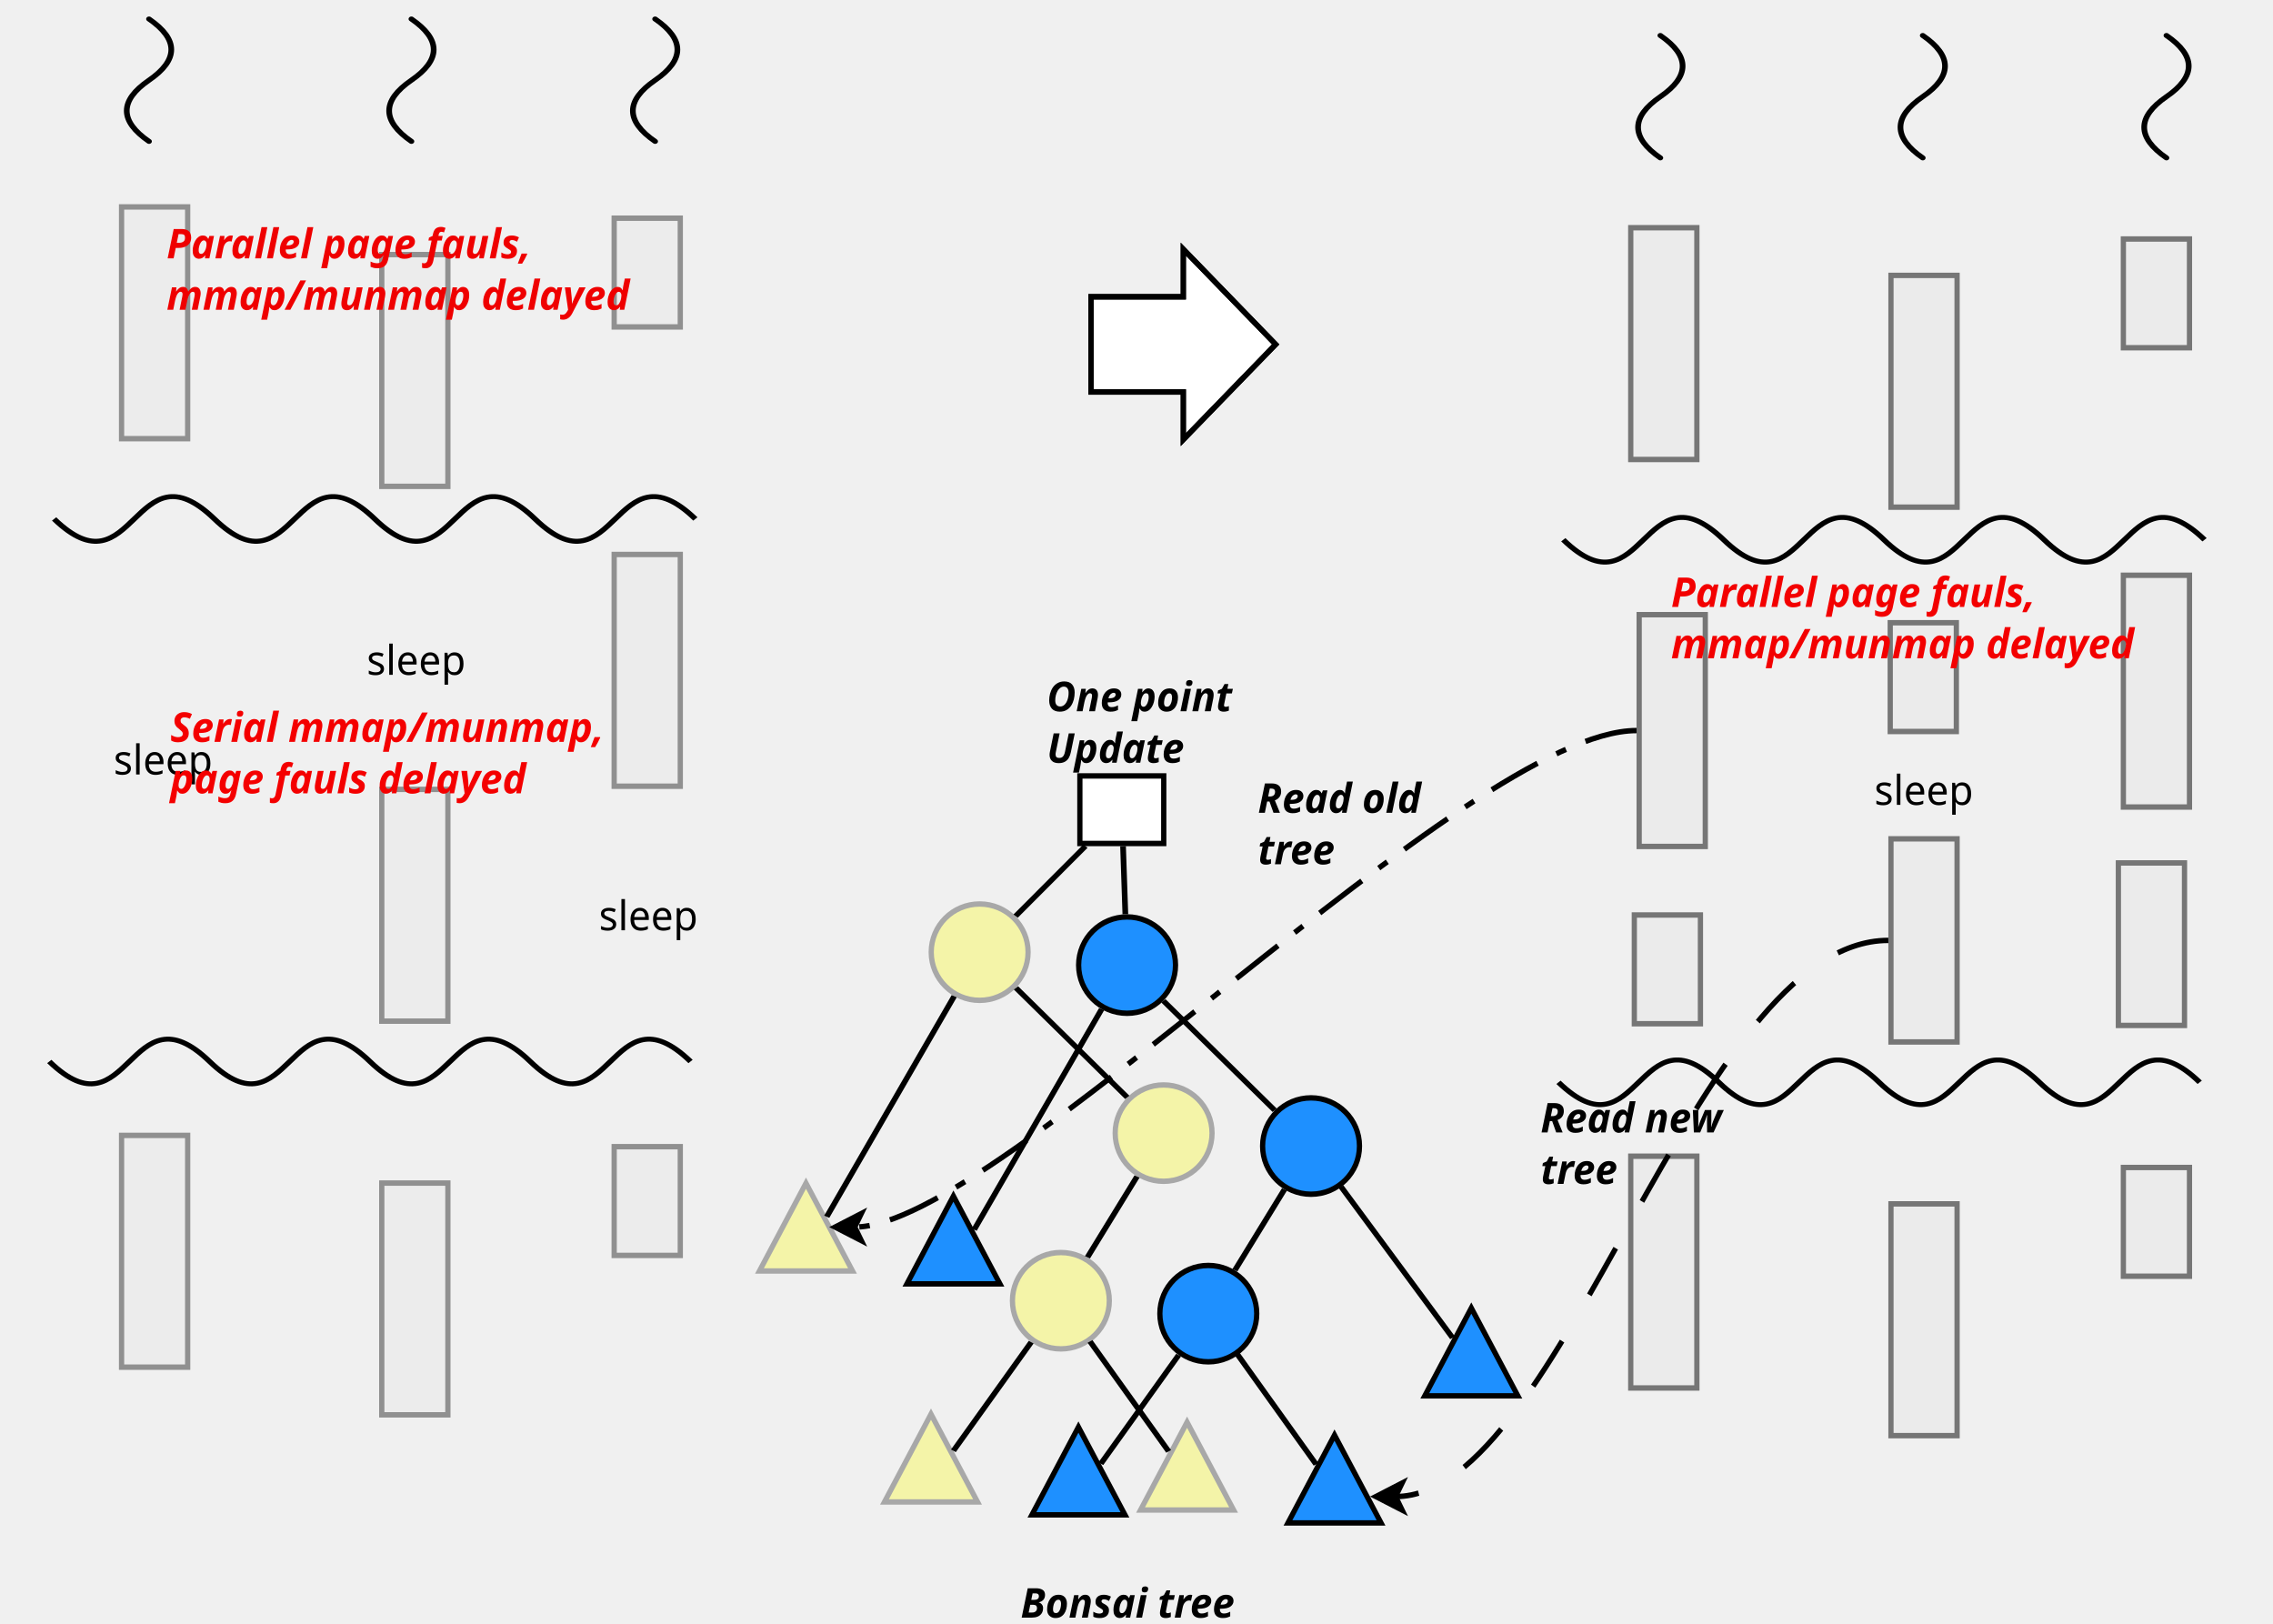
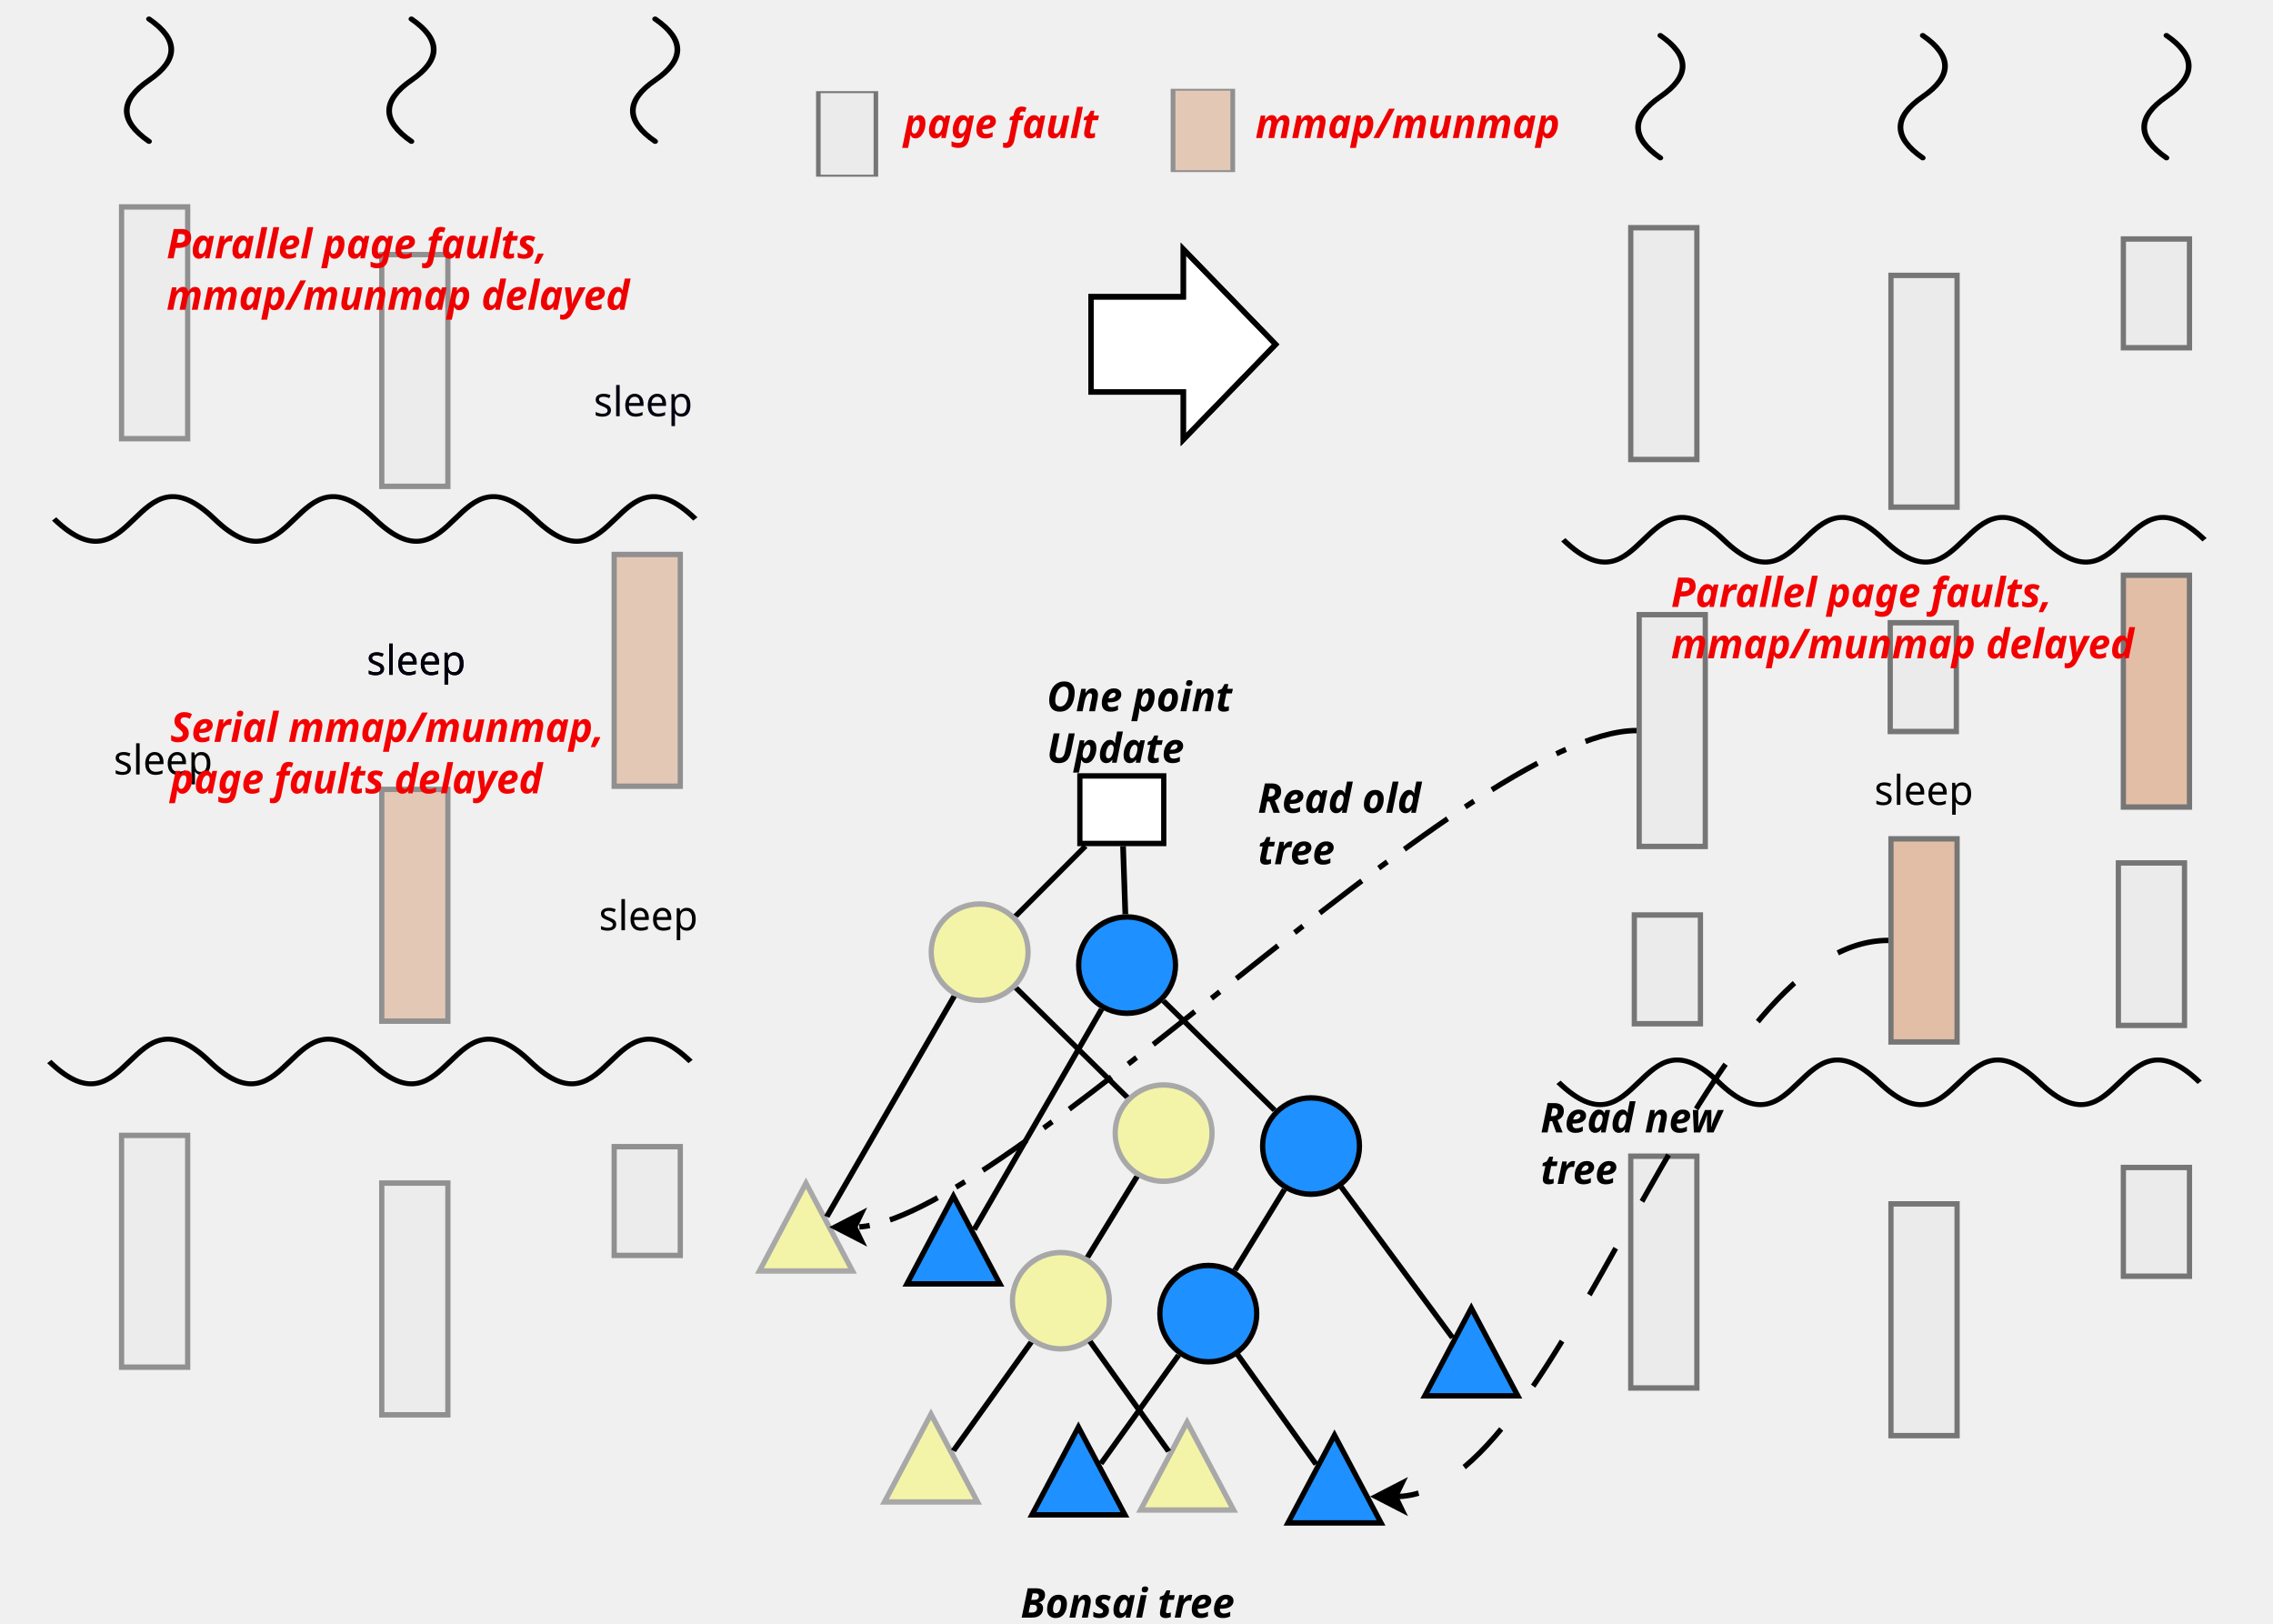
<svg xmlns="http://www.w3.org/2000/svg" width="210mm" height="150mm" viewBox="0 0 744.094 531.496" id="svg2" version="1.1">
  <defs id="defs4" />
  <g id="layer1" transform="translate(0,-520.8661)">
    <g id="g9901" transform="matrix(1.790884,0,0,1.563484,-1125.903,25.77014)">
+       <text font-size="15.229" style="font-style:italic;font-weight:700;font-size:7.928px;font-family:sans-serif;text-anchor:start;fill:#ef0000;fill-opacity:1" x="932.513" y="318.004" id="text4346" transform="scale(0.9202726,1.086634)">
+         <tspan x="932.513" y="318.004" id="tspan4348" style="fill:#ef0000;fill-opacity:1">mmap/munmap</tspan>
+       </text>
      <text id="text9489" y="482.83" x="685.438" style="font-style:normal;font-weight:normal;font-size:12.8px;font-family:sans-serif;text-anchor:start;fill:#000000" font-size="12.8">
        <tspan id="tspan9491" y="482.83" x="685.438" />
      </text>
      <text id="text9891" y="605.574" x="760.104" style="font-style:normal;font-weight:normal;font-size:12.8px;font-family:sans-serif;text-anchor:start;fill:#000000" font-size="12.8">
        <tspan id="tspan9893" y="605.574" x="760.104" />
      </text>
      <path style="fill:none;fill-opacity:0;stroke:#000000;stroke-width:1.041;stroke-linecap:round" d="m 655.925,320.639 c 5.426,4.271 5.426,8.542 0,12.813 -5.426,4.271 -5.426,8.542 0,12.813" id="path4293" />
      <path style="fill:none;fill-opacity:0;stroke:#000000;stroke-width:1.041;stroke-linecap:round" d="m 703.89,320.639 c 5.426,4.271 5.426,8.542 0,12.813 -5.426,4.271 -5.426,8.542 0,12.813" id="path4295" />
      <path style="fill:none;fill-opacity:0;stroke:#000000;stroke-width:1.041;stroke-linecap:round" d="m 748.438,320.639 c 5.426,4.271 5.426,8.542 0,12.813 -5.426,4.271 -5.426,8.542 0,12.813" id="path4297" />
      <path style="fill:none;fill-opacity:0;stroke:#000000;stroke-width:1.041;stroke-linecap:round" d="m 932.185,324.089 c 5.428,4.271 5.428,8.542 0,12.813 -5.423,4.271 -5.423,8.542 0,12.813" id="path4299" />
      <path style="fill:none;fill-opacity:0;stroke:#000000;stroke-width:1.041;stroke-linecap:round" d="m 980.152,324.089 c 5.423,4.271 5.423,8.542 0,12.813 -5.428,4.271 -5.428,8.542 0,12.813" id="path4301" />
      <path style="fill:none;fill-opacity:0;stroke:#000000;stroke-width:1.041;stroke-linecap:round" d="m 1024.699,324.089 c 5.428,4.271 5.428,8.542 0,12.813 -5.423,4.271 -5.423,8.542 0,12.813" id="path4303" />
      <g id="g4305" transform="matrix(0.4790978,0,0,0.5657065,332.9965,47.38582)">
        <ellipse style="fill:#1e90ff" cx="1047.2" cy="833.166" rx="18.48" ry="17.831" id="ellipse4307" />
        <ellipse style="fill:none;fill-opacity:0;stroke:#000000;stroke-width:2" cx="1047.2" cy="833.166" rx="18.48" ry="17.831" id="ellipse4309" />
      </g>
      <g id="g4311" transform="matrix(0.4790978,0,0,0.5657065,332.9965,47.38582)">
        <polygon style="fill:#1e90ff" points="980.94,918.654 998.69,951.154 963.19,951.154 " id="polygon4313" />
        <polygon style="fill:none;fill-opacity:0;stroke:#000000;stroke-width:2" points="980.94,918.654 998.69,951.154 963.19,951.154 " id="polygon4315" />
      </g>
      <g id="g4317" transform="matrix(0.4790978,0,0,0.5657065,332.9965,47.38582)">
        <polygon style="fill:#1e90ff" points="1028.64,1004.13 1046.39,1036.63 1010.89,1036.63 " id="polygon4319" />
        <polygon style="fill:none;fill-opacity:0;stroke:#000000;stroke-width:2" points="1028.64,1004.13 1046.39,1036.63 1010.89,1036.63 " id="polygon4321" />
      </g>
      <g id="g4323" transform="matrix(0.4790978,0,0,0.5657065,332.9965,47.38582)">
        <polygon style="fill:#1e90ff" points="1126.34,1007.1 1144.09,1039.6 1108.59,1039.6 " id="polygon4325" />
        <polygon style="fill:none;fill-opacity:0;stroke:#000000;stroke-width:2" points="1126.34,1007.1 1144.09,1039.6 1108.59,1039.6 " id="polygon4327" />
      </g>
      <g id="g4329" transform="matrix(0.4790978,0,0,0.5657065,332.9965,47.38582)">
        <ellipse style="fill:#1e90ff" cx="1078.19" cy="962.156" rx="18.48" ry="17.831" id="ellipse4331" />
        <ellipse style="fill:none;fill-opacity:0;stroke:#000000;stroke-width:2" cx="1078.19" cy="962.156" rx="18.48" ry="17.831" id="ellipse4333" />
      </g>
      <g id="g4335" transform="matrix(0.4790978,0,0,0.5657065,332.9965,47.38582)">
        <ellipse style="fill:#1e90ff" cx="1117.39" cy="900.13" rx="18.48" ry="17.831" id="ellipse4337" />
        <ellipse style="fill:none;fill-opacity:0;stroke:#000000;stroke-width:2" cx="1117.39" cy="900.13" rx="18.48" ry="17.831" id="ellipse4339" />
      </g>
      <g id="g4341" transform="matrix(0.4790978,0,0,0.5657065,332.9965,47.38582)">
        <polygon style="fill:#1e90ff" points="1178.54,960.08 1196.29,992.58 1160.79,992.58 " id="polygon4343" />
        <polygon style="fill:none;fill-opacity:0;stroke:#000000;stroke-width:2" points="1178.54,960.08 1196.29,992.58 1160.79,992.58 " id="polygon4345" />
      </g>
      <line style="fill:none;fill-opacity:0;stroke:#000000;stroke-width:1.041" x1="863.473" y1="565.684" x2="854.418" y2="582.595" id="line4347" />
      <line style="fill:none;fill-opacity:0;stroke:#000000;stroke-width:1.041" x1="873.812" y1="565.093" x2="894.207" y2="596.743" id="line4349" />
      <line style="fill:none;fill-opacity:0;stroke:#000000;stroke-width:1.041" x1="854.883" y1="600.211" x2="869.256" y2="623.23" id="line4351" />
      <line style="fill:none;fill-opacity:0;stroke:#000000;stroke-width:1.041" x1="844.132" y1="600.359" x2="829.912" y2="623.105" id="line4353" />
      <line style="fill:none;fill-opacity:0;stroke:#000000;stroke-width:1.041" x1="830.056" y1="527.937" x2="806.759" y2="574.107" id="line4355" />
      <line style="fill:none;fill-opacity:0;stroke:#000000;stroke-width:1.041" x1="841.353" y1="526.198" x2="861.691" y2="549.11" id="line4357" />
      <g id="g4359" transform="matrix(0.4790978,0,0,0.5657065,332.9965,47.38582)">
        <rect style="fill:#ffffff" x="1029.19" y="763.156" width="32" height="25" id="rect4361" />
        <rect style="fill:none;fill-opacity:0;stroke:#000000;stroke-width:2" x="1029.19" y="763.156" width="32" height="25" id="rect4363" />
      </g>
      <line style="fill:none;fill-opacity:0;stroke:#000000;stroke-width:1.041" x1="833.97" y1="493.813" x2="834.392" y2="508.066" id="line4365" />
      <g id="g4367" transform="matrix(0.4790978,0,0,0.5657065,332.9965,47.38582)" style="opacity:0.4">
        <rect style="fill:#e5e5e5" x="663.558" y="552.576" width="25.227" height="85.771" id="rect4369" />
        <rect style="fill:none;fill-opacity:0;stroke:#000000;stroke-width:2" x="663.558" y="552.576" width="25.227" height="85.771" id="rect4371" />
      </g>
      <g id="g4373" transform="matrix(0.4790978,0,0,0.5657065,332.9965,47.38582)" style="opacity:0.4">
        <rect style="fill:#e5e5e5" x="762.836" y="570.218" width="25.227" height="85.771" id="rect4375" />
        <rect style="fill:none;fill-opacity:0;stroke:#000000;stroke-width:2" x="762.836" y="570.218" width="25.227" height="85.771" id="rect4377" />
      </g>
-       <g id="g4379" transform="matrix(0.4790978,0,0,0.5657065,332.9965,47.38582)" style="opacity:0.4">
-         <rect style="fill:#e5e5e5" x="851.506" y="556.748" width="25.227" height="40.244" id="rect4381" />
-         <rect style="fill:none;fill-opacity:0;stroke:#000000;stroke-width:2" x="851.506" y="556.748" width="25.227" height="40.244" id="rect4383" />
-       </g>
-       <g id="g4385" transform="matrix(0.4790978,0,0,0.5657065,332.9965,47.38582)" style="opacity:0.4">
-         <rect style="fill:#e5e5e5" x="851.506" y="681.198" width="25.227" height="85.771" id="rect4387" />
-         <rect style="fill:none;fill-opacity:0;stroke:#000000;stroke-width:2" x="851.506" y="681.198" width="25.227" height="85.771" id="rect4389" />
+       <g id="g4385" transform="matrix(0.4790978,0,0,0.5657065,332.9965,47.38582)" style="opacity:0.4;fill:#d38d5f">
+         <rect style="fill:#d38d5f" x="851.506" y="681.198" width="25.227" height="85.771" id="rect4387" />
+         <rect style="fill:#d38d5f;fill-opacity:0;stroke:#000000;stroke-width:2" x="851.506" y="681.198" width="25.227" height="85.771" id="rect4389" />
      </g>
      <path style="fill:none;fill-opacity:0;stroke:#000000;stroke-width:1.041" d="m 638.576,425.309 c 14.652,16.2 14.652,-16.201 29.304,0 14.652,16.2 14.652,-16.201 29.304,0 14.652,16.2 14.652,-16.201 29.304,0 14.652,16.2 14.652,-16.201 29.304,0" id="path4391" />
-       <g id="g4393" transform="matrix(0.4790978,0,0,0.5657065,332.9965,47.38582)" style="opacity:0.4">
-         <rect style="fill:#e5e5e5" x="762.836" y="768.136" width="25.227" height="85.771" id="rect4395" />
-         <rect style="fill:none;fill-opacity:0;stroke:#000000;stroke-width:2" x="762.836" y="768.136" width="25.227" height="85.771" id="rect4397" />
+       <g id="g4393" transform="matrix(0.4790978,0,0,0.5657065,332.9965,47.38582)" style="opacity:0.4;fill:#d38d5f">
+         <rect style="fill:#d38d5f" x="762.836" y="768.136" width="25.227" height="85.771" id="rect4395" />
+         <rect style="fill:#d38d5f;fill-opacity:0;stroke:#000000;stroke-width:2" x="762.836" y="768.136" width="25.227" height="85.771" id="rect4397" />
      </g>
      <path style="fill:none;fill-opacity:0;stroke:#000000;stroke-width:1.041" d="m 637.695,538.893 c 14.652,16.2 14.652,-16.201 29.304,0 14.652,16.2 14.652,-16.201 29.304,0 14.652,16.2 14.652,-16.201 29.304,0 14.652,16.2 14.652,-16.201 29.304,0" id="path4399" />
      <g id="g4401" transform="matrix(0.4790978,0,0,0.5657065,332.9965,47.38582)" style="opacity:0.4">
        <rect style="fill:#e5e5e5" x="663.558" y="896.192" width="25.227" height="85.771" id="rect4403" />
        <rect style="fill:none;fill-opacity:0;stroke:#000000;stroke-width:2" x="663.558" y="896.192" width="25.227" height="85.771" id="rect4405" />
      </g>
      <g id="g4407" transform="matrix(0.4790978,0,0,0.5657065,332.9965,47.38582)" style="opacity:0.4">
        <rect style="fill:#e5e5e5" x="762.836" y="913.836" width="25.227" height="85.771" id="rect4409" />
        <rect style="fill:none;fill-opacity:0;stroke:#000000;stroke-width:2" x="762.836" y="913.836" width="25.227" height="85.771" id="rect4411" />
      </g>
      <g id="g4413" transform="matrix(0.4790978,0,0,0.5657065,332.9965,47.38582)" style="opacity:0.4">
        <rect style="fill:#e5e5e5" x="851.506" y="900.364" width="25.227" height="40.244" id="rect4415" />
        <rect style="fill:none;fill-opacity:0;stroke:#000000;stroke-width:2" x="851.506" y="900.364" width="25.227" height="40.244" id="rect4417" />
      </g>
      <text font-size="15.229" style="font-style:normal;font-weight:normal;font-size:7.928px;font-family:sans-serif;text-anchor:start;fill:#000000" x="705.72" y="440.636" id="text4419" transform="scale(0.9202726,1.086634)">
        <tspan x="705.72" y="440.636" id="tspan4421">sleep</tspan>
      </text>
      <text font-size="15.229" style="font-style:normal;font-weight:normal;font-size:7.928px;font-family:sans-serif;text-anchor:start;fill:#000000" x="755.992" y="421.429" id="text4423" transform="scale(0.9202726,1.086634)">
        <tspan x="755.992" y="421.429" id="tspan4425">sleep</tspan>
      </text>
      <text font-size="15.229" style="font-style:normal;font-weight:normal;font-size:7.928px;font-family:sans-serif;text-anchor:start;fill:#000000" x="802.114" y="470.647" id="text4427" transform="scale(0.9202726,1.086634)">
        <tspan x="802.114" y="470.647" id="tspan4429">sleep</tspan>
      </text>
      <g id="g4431" transform="matrix(0.4790978,0,0,0.5657065,332.9965,47.38582)">
        <polygon style="fill:#ffffff" points="1068.66,568.222 1068.66,585.837 1033.43,585.837 1033.43,621.067 1068.66,621.067 1068.66,638.682 1103.89,603.452 " id="polygon4433" />
        <polygon style="fill:none;fill-opacity:0;stroke:#000000;stroke-width:2" points="1068.66,568.222 1068.66,585.837 1033.43,585.837 1033.43,621.067 1068.66,621.067 1068.66,638.682 1103.89,603.452 " id="polygon4435" />
        <polygon style="fill:none;fill-opacity:0;stroke:#000000;stroke-width:2" points="1068.66,568.222 1068.66,585.837 1033.43,585.837 1033.43,621.067 1068.66,621.067 1068.66,638.682 1103.89,603.452 " id="polygon4437" />
      </g>
      <g id="g4439" transform="matrix(0.4790978,0,0,0.5657065,332.9965,47.38582)" style="opacity:0.51">
        <rect style="fill:#e5e5e5" x="1239.37" y="560.276" width="25.227" height="85.771" id="rect4441" />
        <rect style="fill:none;fill-opacity:0;stroke:#000000;stroke-width:2" x="1239.37" y="560.276" width="25.227" height="85.771" id="rect4443" />
      </g>
      <g id="g4445" transform="matrix(0.4790978,0,0,0.5657065,332.9965,47.38582)" style="opacity:0.51">
        <rect style="fill:#e5e5e5" x="1338.65" y="577.918" width="25.227" height="85.771" id="rect4447" />
        <rect style="fill:none;fill-opacity:0;stroke:#000000;stroke-width:2" x="1338.65" y="577.918" width="25.227" height="85.771" id="rect4449" />
      </g>
      <g id="g4451" transform="matrix(0.4790978,0,0,0.5657065,332.9965,47.38582)" style="opacity:0.51">
        <rect style="fill:#e5e5e5" x="1427.32" y="564.448" width="25.227" height="40.244" id="rect4453" />
        <rect style="fill:none;fill-opacity:0;stroke:#000000;stroke-width:2" x="1427.32" y="564.448" width="25.227" height="40.244" id="rect4455" />
      </g>
-       <g id="g4457" transform="matrix(0.4790978,0,0,0.5657065,332.9965,47.38582)" style="opacity:0.51">
-         <rect style="fill:#e5e5e5" x="1427.32" y="688.898" width="25.227" height="85.771" id="rect4459" />
-         <rect style="fill:none;fill-opacity:0;stroke:#000000;stroke-width:2" x="1427.32" y="688.898" width="25.227" height="85.771" id="rect4461" />
+       <g id="g4457" transform="matrix(0.4790978,0,0,0.5657065,332.9965,47.38582)" style="opacity:0.51;fill:#d38d5f">
+         <rect style="fill:#d38d5f" x="1427.32" y="688.898" width="25.227" height="85.771" id="rect4459" />
+         <rect style="fill:#d38d5f;fill-opacity:0;stroke:#000000;stroke-width:2" x="1427.32" y="688.898" width="25.227" height="85.771" id="rect4461" />
      </g>
      <path style="fill:none;fill-opacity:0;stroke:#000000;stroke-width:1.041" d="m 914.444,429.665 c 14.656,16.2 14.656,-16.201 29.306,0 14.651,16.2 14.651,-16.201 29.302,0 14.656,16.2 14.656,-16.201 29.306,0 14.651,16.2 14.651,-16.201 29.302,0" id="path4463" />
-       <g id="g4465" transform="matrix(0.4790978,0,0,0.5657065,332.9965,47.38582)" style="opacity:0.51">
-         <rect style="fill:#e5e5e5" x="1338.65" y="786.44" width="25.227" height="75.167" id="rect4467" />
-         <rect style="fill:none;fill-opacity:0;stroke:#000000;stroke-width:2" x="1338.65" y="786.44" width="25.227" height="75.167" id="rect4469" />
+       <g id="g4465" transform="matrix(0.4790978,0,0,0.5657065,332.9965,47.38582)" style="opacity:0.51;fill:#d38d5f">
+         <rect style="fill:#d38d5f" x="1338.65" y="786.44" width="25.227" height="75.167" id="rect4467" />
+         <rect style="fill:#d38d5f;fill-opacity:0;stroke:#000000;stroke-width:2" x="1338.65" y="786.44" width="25.227" height="75.167" id="rect4469" />
      </g>
      <path style="fill:none;fill-opacity:0;stroke:#000000;stroke-width:1.041" d="m 913.567,543.249 c 14.651,16.2 14.651,-16.201 29.302,0 14.651,16.2 14.651,-16.201 29.302,0 14.656,16.2 14.656,-16.201 29.306,0 14.651,16.2 14.651,-16.201 29.302,0" id="path4471" />
      <g id="g4473" transform="matrix(0.4790978,0,0,0.5657065,332.9965,47.38582)" style="opacity:0.51">
        <rect style="fill:#e5e5e5" x="1239.37" y="903.894" width="25.227" height="85.771" id="rect4475" />
        <rect style="fill:none;fill-opacity:0;stroke:#000000;stroke-width:2" x="1239.37" y="903.894" width="25.227" height="85.771" id="rect4477" />
      </g>
      <g id="g4479" transform="matrix(0.4790978,0,0,0.5657065,332.9965,47.38582)" style="opacity:0.51">
        <rect style="fill:#e5e5e5" x="1338.65" y="921.536" width="25.227" height="85.771" id="rect4481" />
        <rect style="fill:none;fill-opacity:0;stroke:#000000;stroke-width:2" x="1338.65" y="921.536" width="25.227" height="85.771" id="rect4483" />
      </g>
      <g id="g4485" transform="matrix(0.4790978,0,0,0.5657065,332.9965,47.38582)" style="opacity:0.51">
        <rect style="fill:#e5e5e5" x="1427.32" y="908.064" width="25.227" height="40.244" id="rect4487" />
        <rect style="fill:none;fill-opacity:0;stroke:#000000;stroke-width:2" x="1427.32" y="908.064" width="25.227" height="40.244" id="rect4489" />
      </g>
      <g id="g4491" transform="matrix(0.4790978,0,0,0.5657065,332.9965,47.38582)" style="opacity:0.51">
        <rect style="fill:#e5e5e5" x="1242.58" y="703.482" width="25.227" height="85.771" id="rect4493" />
        <rect style="fill:none;fill-opacity:0;stroke:#000000;stroke-width:2" x="1242.58" y="703.482" width="25.227" height="85.771" id="rect4495" />
      </g>
      <g id="g4497" transform="matrix(0.4790978,0,0,0.5657065,332.9965,47.38582)" style="opacity:0.51">
        <rect style="fill:#e5e5e5" x="1338.37" y="706.466" width="25.227" height="40.244" id="rect4499" />
        <rect style="fill:none;fill-opacity:0;stroke:#000000;stroke-width:2" x="1338.37" y="706.466" width="25.227" height="40.244" id="rect4501" />
      </g>
      <g id="g4503" transform="matrix(0.4790978,0,0,0.5657065,332.9965,47.38582)" style="opacity:0.51">
        <rect style="fill:#e5e5e5" x="1425.42" y="795.36" width="25.227" height="60.132" id="rect4505" />
        <rect style="fill:none;fill-opacity:0;stroke:#000000;stroke-width:2" x="1425.42" y="795.36" width="25.227" height="60.132" id="rect4507" />
      </g>
      <g id="g4509" transform="matrix(0.4790978,0,0,0.5657065,332.9965,47.38582)" style="opacity:0.51">
        <rect style="fill:#e5e5e5" x="1240.73" y="814.624" width="25.227" height="40.244" id="rect4511" />
        <rect style="fill:none;fill-opacity:0;stroke:#000000;stroke-width:2" x="1240.73" y="814.624" width="25.227" height="40.244" id="rect4513" />
      </g>
      <text font-size="15.229" style="font-style:normal;font-weight:normal;font-size:7.928px;font-family:sans-serif;text-anchor:start;fill:#000000" x="1055.452" y="446.487" id="text4515" transform="scale(0.9202726,1.086634)">
        <tspan x="1055.452" y="446.487" id="tspan4517">sleep</tspan>
      </text>
      <g id="g4519" transform="matrix(0.4790978,0,0,0.5657065,332.9965,47.38582)" style="opacity:0.3">
        <ellipse style="fill:#ffff00" cx="990.952" cy="828.38" rx="18.48" ry="17.831" id="ellipse4521" />
        <ellipse style="fill:none;fill-opacity:0;stroke:#000000;stroke-width:2" cx="990.952" cy="828.38" rx="18.48" ry="17.831" id="ellipse4523" />
      </g>
      <g id="g4525" transform="matrix(0.4790978,0,0,0.5657065,332.9965,47.38582)" style="opacity:0.3">
        <polygon style="fill:#ffff00" points="924.69,913.868 942.44,946.368 906.94,946.368 " id="polygon4527" />
        <polygon style="fill:none;fill-opacity:0;stroke:#000000;stroke-width:2" points="924.69,913.868 942.44,946.368 906.94,946.368 " id="polygon4529" />
      </g>
      <g id="g4531" transform="matrix(0.4790978,0,0,0.5657065,332.9965,47.38582)" style="opacity:0.3">
        <polygon style="fill:#ffff00" points="972.39,999.344 990.14,1031.84 954.64,1031.84 " id="polygon4533" />
        <polygon style="fill:none;fill-opacity:0;stroke:#000000;stroke-width:2" points="972.39,999.344 990.14,1031.84 954.64,1031.84 " id="polygon4535" />
      </g>
      <g id="g4537" transform="matrix(0.4790978,0,0,0.5657065,332.9965,47.38582)" style="opacity:0.3">
        <polygon style="fill:#ffff00" points="1070.09,1002.32 1087.84,1034.82 1052.34,1034.82 " id="polygon4539" />
        <polygon style="fill:none;fill-opacity:0;stroke:#000000;stroke-width:2" points="1070.09,1002.32 1087.84,1034.82 1052.34,1034.82 " id="polygon4541" />
      </g>
      <g id="g4543" transform="matrix(0.4790978,0,0,0.5657065,332.9965,47.38582)" style="opacity:0.3">
        <ellipse style="fill:#ffff00" cx="1021.94" cy="957.368" rx="18.48" ry="17.831" id="ellipse4545" />
        <ellipse style="fill:none;fill-opacity:0;stroke:#000000;stroke-width:2" cx="1021.94" cy="957.368" rx="18.48" ry="17.831" id="ellipse4547" />
      </g>
      <g id="g4549" transform="matrix(0.4790978,0,0,0.5657065,332.9965,47.38582)" style="opacity:0.3">
        <ellipse style="fill:#ffff00" cx="1061.14" cy="895.344" rx="18.48" ry="17.831" id="ellipse4551" />
        <ellipse style="fill:none;fill-opacity:0;stroke:#000000;stroke-width:2" cx="1061.14" cy="895.344" rx="18.48" ry="17.831" id="ellipse4553" />
      </g>
      <line style="fill:none;fill-opacity:0;stroke:#000000;stroke-width:1.041" x1="836.524" y1="562.976" x2="827.469" y2="579.886" id="line4555" />
      <line style="fill:none;fill-opacity:0;stroke:#000000;stroke-width:1.041" x1="827.933" y1="597.502" x2="842.306" y2="620.52" id="line4557" />
      <line style="fill:none;fill-opacity:0;stroke:#000000;stroke-width:1.041" x1="817.182" y1="597.651" x2="802.964" y2="620.396" id="line4559" />
      <line style="fill:none;fill-opacity:0;stroke:#000000;stroke-width:1.041" x1="803.105" y1="525.229" x2="779.809" y2="571.399" id="line4561" />
      <line style="fill:none;fill-opacity:0;stroke:#000000;stroke-width:1.041" x1="814.404" y1="523.49" x2="834.741" y2="546.403" id="line4563" />
      <line style="fill:none;fill-opacity:0;stroke:#000000;stroke-width:1.041" x1="827.09" y1="493.818" x2="814.336" y2="508.454" id="line4565" />
      <g id="g4567" transform="matrix(0.4790978,0,0,0.5657065,332.9965,47.38582)">
        <path style="fill:none;fill-opacity:0;stroke:#000000;stroke-width:2;stroke-dasharray:20, 8, 4, 8" d="m 1241.58,746.368 c -64.43,0 -243.588,183.75 -298.278,183.75" id="path4569" />
        <polygon style="fill:#000000" points="943.302,930.118 945.802,935.118 935.802,930.118 945.802,925.118 " id="polygon4571" />
        <polygon style="fill:none;fill-opacity:0;stroke:#000000;stroke-width:2" points="943.302,930.118 945.802,935.118 935.802,930.118 945.802,925.118 " id="polygon4573" />
      </g>
      <g id="g4575" transform="matrix(0.4790978,0,0,0.5657065,332.9965,47.38582)">
        <path style="fill:none;fill-opacity:0;stroke:#000000;stroke-width:2;stroke-dasharray:20" d="m 1337.65,824.024 c -74.08,0 -123.66,205.826 -188.01,205.826" id="path4577" />
        <polygon style="fill:#000000" points="1149.64,1029.85 1152.14,1034.85 1142.14,1029.85 1152.14,1024.85 " id="polygon4579" />
        <polygon style="fill:none;fill-opacity:0;stroke:#000000;stroke-width:2" points="1149.64,1029.85 1152.14,1034.85 1142.14,1029.85 1152.14,1024.85 " id="polygon4581" />
      </g>
      <text font-size="15.229" style="font-style:italic;font-weight:700;font-size:7.928px;font-family:sans-serif;text-anchor:start;fill:#000000" x="932.995" y="448.019" id="text4583" transform="scale(0.9202726,1.086634)">
        <tspan x="932.995" y="448.019" id="tspan4585">Read old</tspan>
        <tspan x="932.995" y="457.93" id="tspan4587">tree</tspan>
      </text>
      <text font-size="15.229" style="font-style:italic;font-weight:700;font-size:7.928px;font-family:sans-serif;text-anchor:start;fill:#000000" x="989.148" y="509.605" id="text4589" transform="scale(0.9202726,1.086634)">
        <tspan x="989.148" y="509.605" id="tspan4591">Read new</tspan>
        <tspan x="989.148" y="519.515" id="tspan4593">tree</tspan>
      </text>
-       <text font-size="15.229" style="font-style:italic;font-weight:700;font-size:7.928px;font-family:sans-serif;text-anchor:start;fill:#ef0000;fill-opacity:1;" x="716.245" y="341.193" id="text4595" transform="scale(0.9202726,1.086634)">
-         <tspan x="716.245" y="341.193" id="tspan4597" style="fill:#ef0000;fill-opacity:1;">Parallel page fauls,</tspan>
-         <tspan x="716.245" y="351.103" id="tspan4599" style="fill:#ef0000;fill-opacity:1;">mmap/munmap delayed</tspan>
+       <text font-size="15.229" style="font-style:italic;font-weight:700;font-size:7.928px;font-family:sans-serif;text-anchor:start;fill:#ef0000;fill-opacity:1" x="716.245" y="341.193" id="text4595" transform="scale(0.9202726,1.086634)">
+         <tspan x="716.245" y="341.193" id="tspan4597" style="fill:#ef0000;fill-opacity:1">Parallel page faults,</tspan>
+         <tspan x="716.245" y="351.103" id="tspan4599" style="fill:#ef0000;fill-opacity:1">mmap/munmap delayed</tspan>
      </text>
      <text font-size="15.229" style="font-style:italic;font-weight:700;font-size:7.928px;font-family:sans-serif;text-anchor:start;fill:#000000" x="885.881" y="603.075" id="text4601" transform="scale(0.9202726,1.086634)">
        <tspan x="885.881" y="603.075" id="tspan4603">Bonsai tree</tspan>
      </text>
-       <text font-size="15.229" style="font-style:italic;font-weight:700;font-size:7.928px;font-family:sans-serif;text-anchor:start;fill:#f40000;fill-opacity:1;" x="716.988" y="434.353" id="text4605" transform="scale(0.9202726,1.086634)">
-         <tspan x="716.988" y="434.353" id="tspan4607" style="fill:#f40000;fill-opacity:1;">Serial mmap/munmap,</tspan>
-         <tspan x="716.988" y="444.263" id="tspan4609" style="fill:#f40000;fill-opacity:1;">page fauls delayed</tspan>
-       </text>
-       <text font-size="15.229" style="font-style:italic;font-weight:700;font-size:7.928px;font-family:sans-serif;text-anchor:start;fill:#f30000;fill-opacity:1;" x="1015.084" y="408.35" id="text4611" transform="scale(0.9202726,1.086634)">
-         <tspan x="1015.084" y="408.35" id="tspan4613" style="fill:#f30000;fill-opacity:1;">Parallel page fauls,</tspan>
-         <tspan x="1015.084" y="418.261" id="tspan4615" style="fill:#f30000;fill-opacity:1;">mmap/munmap delayed</tspan>
+       <text font-size="15.229" style="font-style:italic;font-weight:700;font-size:7.928px;font-family:sans-serif;text-anchor:start;fill:#f40000;fill-opacity:1" x="716.988" y="434.353" id="text4605" transform="scale(0.9202726,1.086634)">
+         <tspan x="716.988" y="434.353" id="tspan4607" style="fill:#f40000;fill-opacity:1">Serial mmap/munmap,</tspan>
+         <tspan x="716.988" y="444.263" id="tspan4609" style="fill:#f40000;fill-opacity:1">page faults delayed</tspan>
+       </text>
+       <text font-size="15.229" style="font-style:italic;font-weight:700;font-size:7.928px;font-family:sans-serif;text-anchor:start;fill:#f30000;fill-opacity:1" x="1015.084" y="408.35" id="text4611" transform="scale(0.9202726,1.086634)">
+         <tspan x="1015.084" y="408.35" id="tspan4613" style="fill:#f30000;fill-opacity:1">Parallel page faults,</tspan>
+         <tspan x="1015.084" y="418.261" id="tspan4615" style="fill:#f30000;fill-opacity:1">mmap/munmap delayed</tspan>
      </text>
      <text font-size="15.229" style="font-style:italic;font-weight:700;font-size:7.928px;font-family:sans-serif;text-anchor:start;fill:#000000" x="891.081" y="428.455" id="text4617" transform="scale(0.9202726,1.086634)">
        <tspan x="891.081" y="428.455" id="tspan4619">One point</tspan>
        <tspan x="891.081" y="438.365" id="tspan4621">Update</tspan>
      </text>
+       <text transform="scale(0.9202726,1.086634)" id="text4303" y="421.429" x="755.992" style="font-style:normal;font-weight:normal;font-size:7.928px;font-family:sans-serif;text-anchor:start;fill:#00000f;fill-opacity:1;" font-size="15.229">
+         <tspan id="tspan4305" y="421.429" x="755.992" style="fill:#00000f;fill-opacity:1;">sleep</tspan>
+       </text>
+       <text font-size="15.229" style="font-style:normal;font-weight:normal;font-size:7.928px;font-family:sans-serif;text-anchor:start;fill:#00000f;fill-opacity:1" x="801.065" y="371.608" id="text4318" transform="scale(0.9202726,1.086634)">
+         <tspan style="fill:#00000f;fill-opacity:1" x="801.065" y="371.608" id="tspan4320">sleep</tspan>
+       </text>
+       <g style="opacity:0.4;fill:#d38d5f" transform="matrix(0.4326473,0,0,0.1986605,474.7048,200.1253)" id="g4328">
+         <rect id="rect4330" height="85.771" width="25.227" y="681.198" x="851.506" style="fill:#d38d5f" />
+         <rect id="rect4332" height="85.771" width="25.227" y="681.198" x="851.506" style="fill:#d38d5f;fill-opacity:0;stroke:#000000;stroke-width:2" />
+       </g>
+       <g style="opacity:0.51" transform="matrix(0.4169302,0,0,0.2040229,261.5428,221.6422)" id="g4334">
+         <rect id="rect4336" height="85.771" width="25.227" y="560.276" x="1239.37" style="fill:#e5e5e5" />
+         <rect id="rect4338" height="85.771" width="25.227" y="560.276" x="1239.37" style="fill:none;fill-opacity:0;stroke:#000000;stroke-width:2" />
+       </g>
+       <text transform="scale(0.9202726,1.086634)" id="text4340" y="318.004" x="862.616" style="font-style:italic;font-weight:700;font-size:7.928px;font-family:sans-serif;text-anchor:start;fill:#ef0000;fill-opacity:1" font-size="15.229">
+         <tspan style="fill:#ef0000;fill-opacity:1" id="tspan4342" y="318.004" x="862.616">page fault</tspan>
+       </text>
    </g>
  </g>
</svg>
